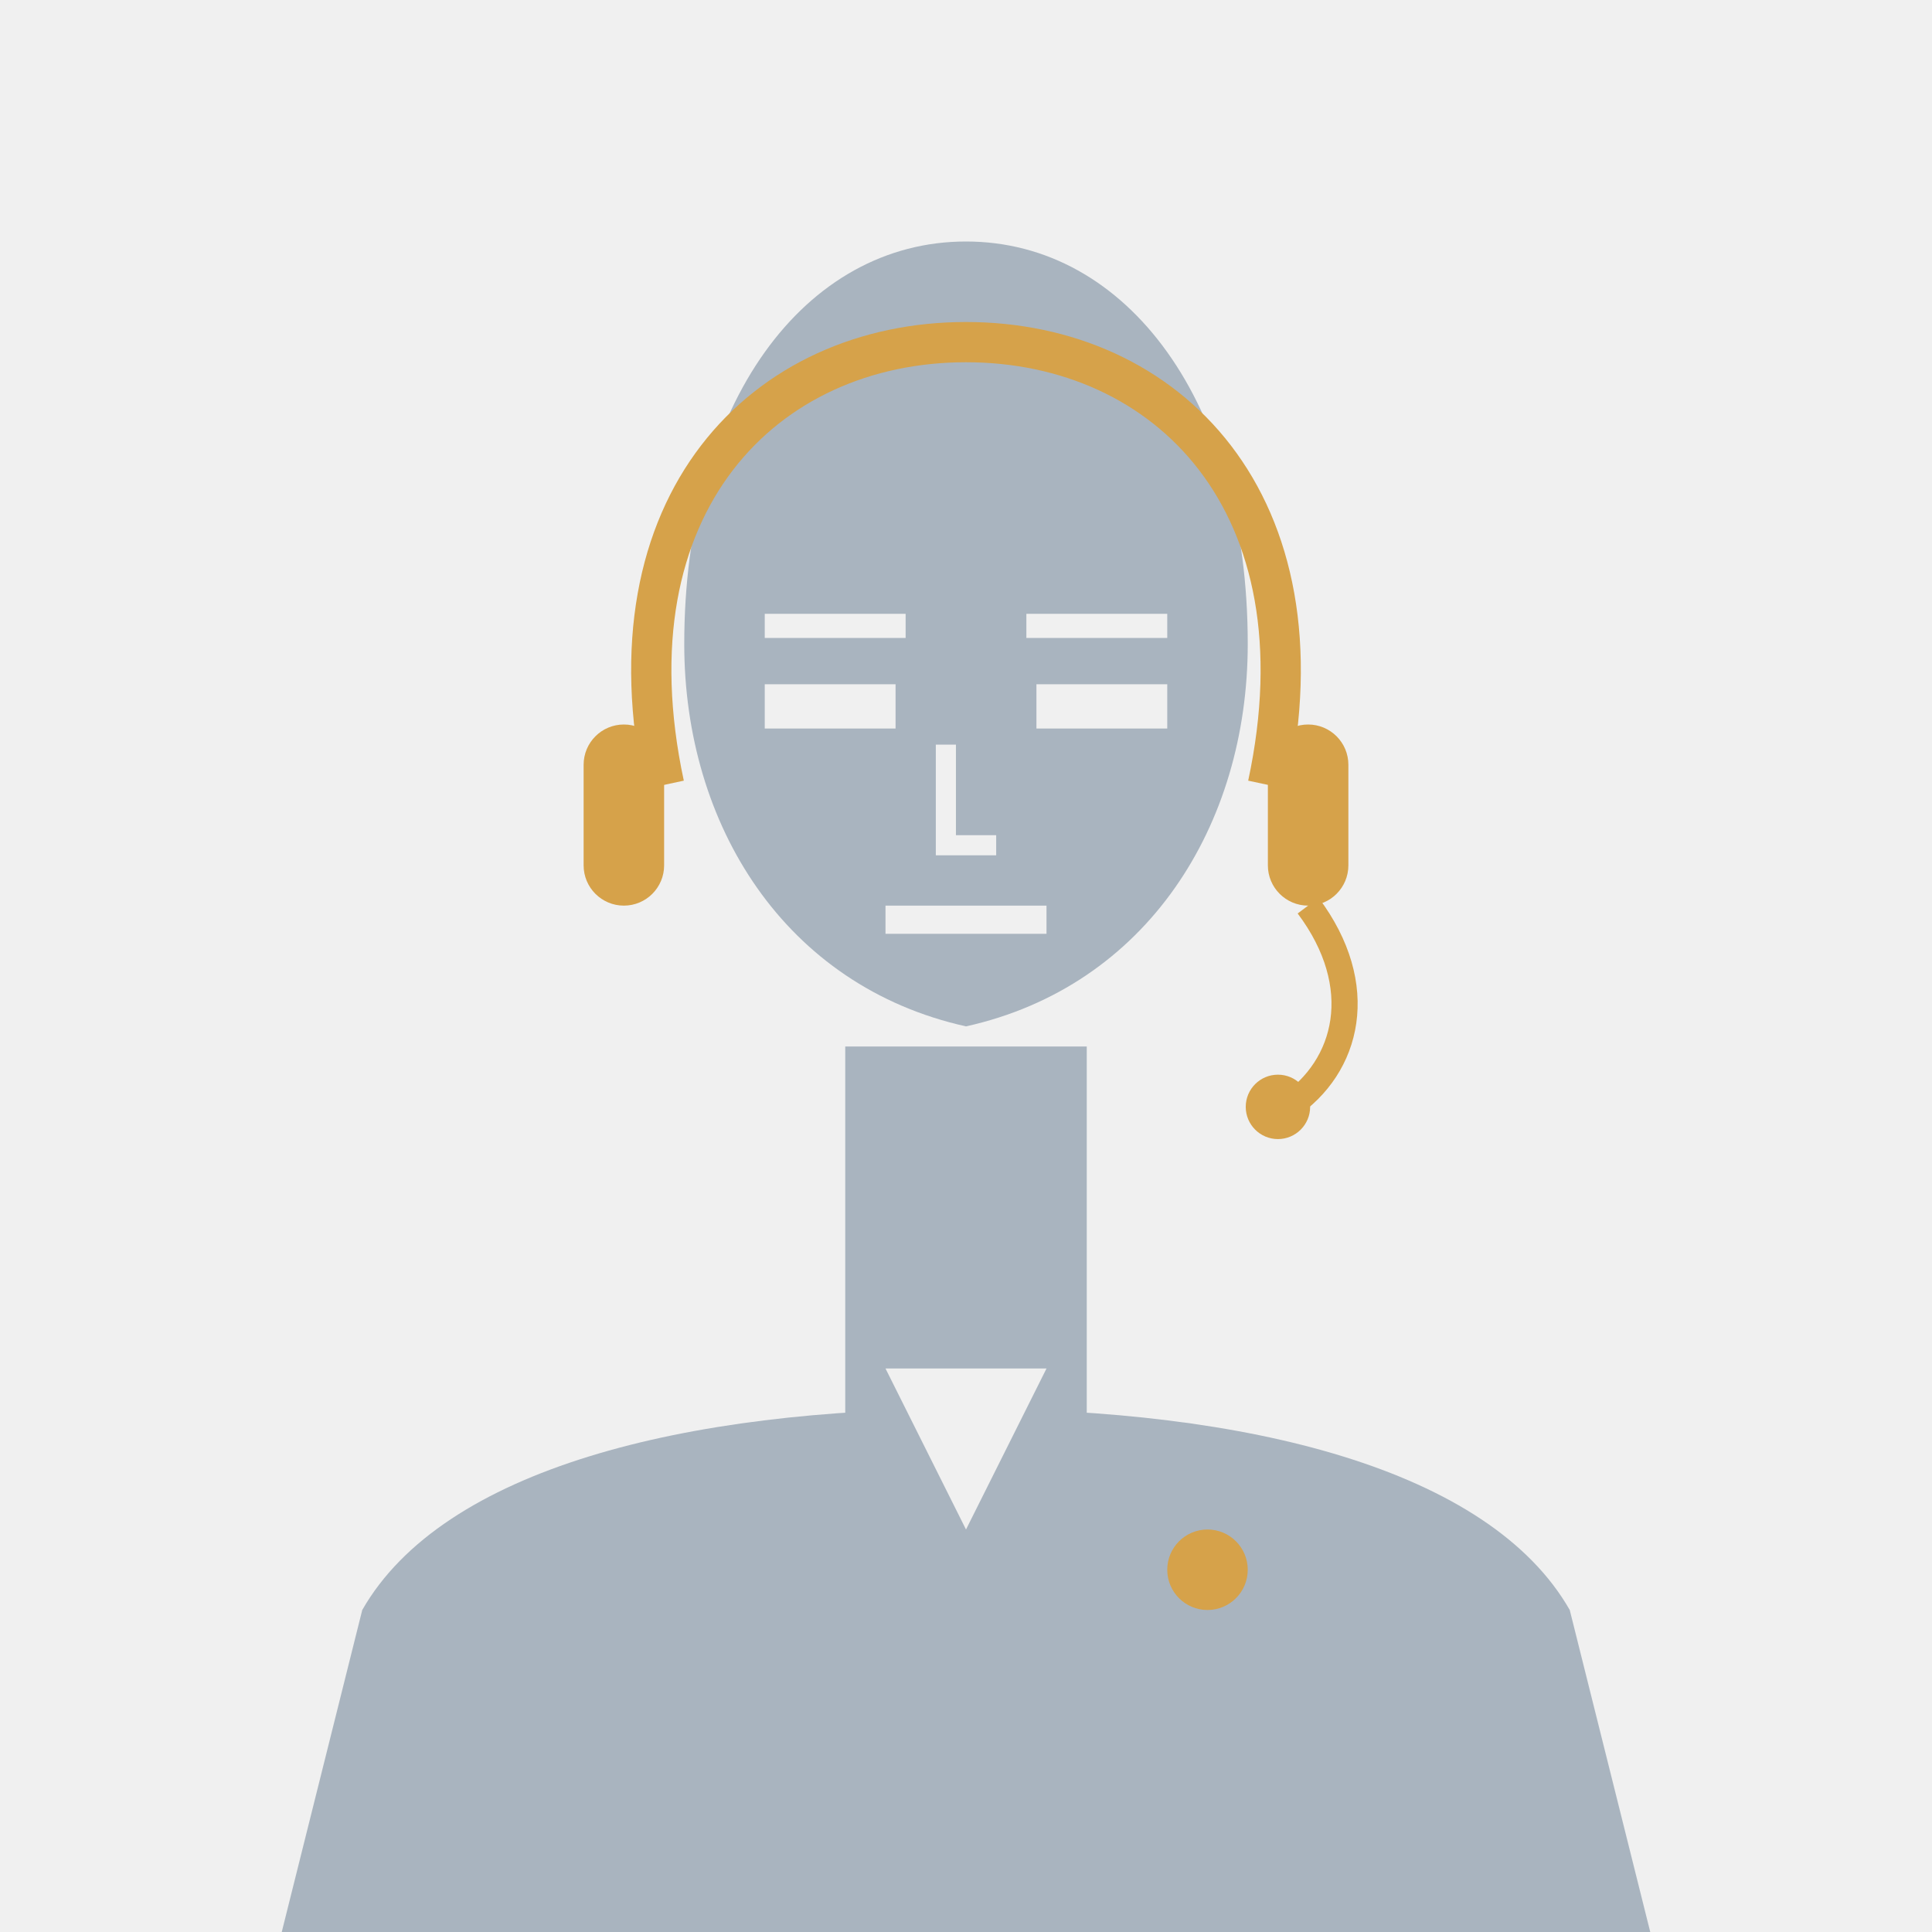
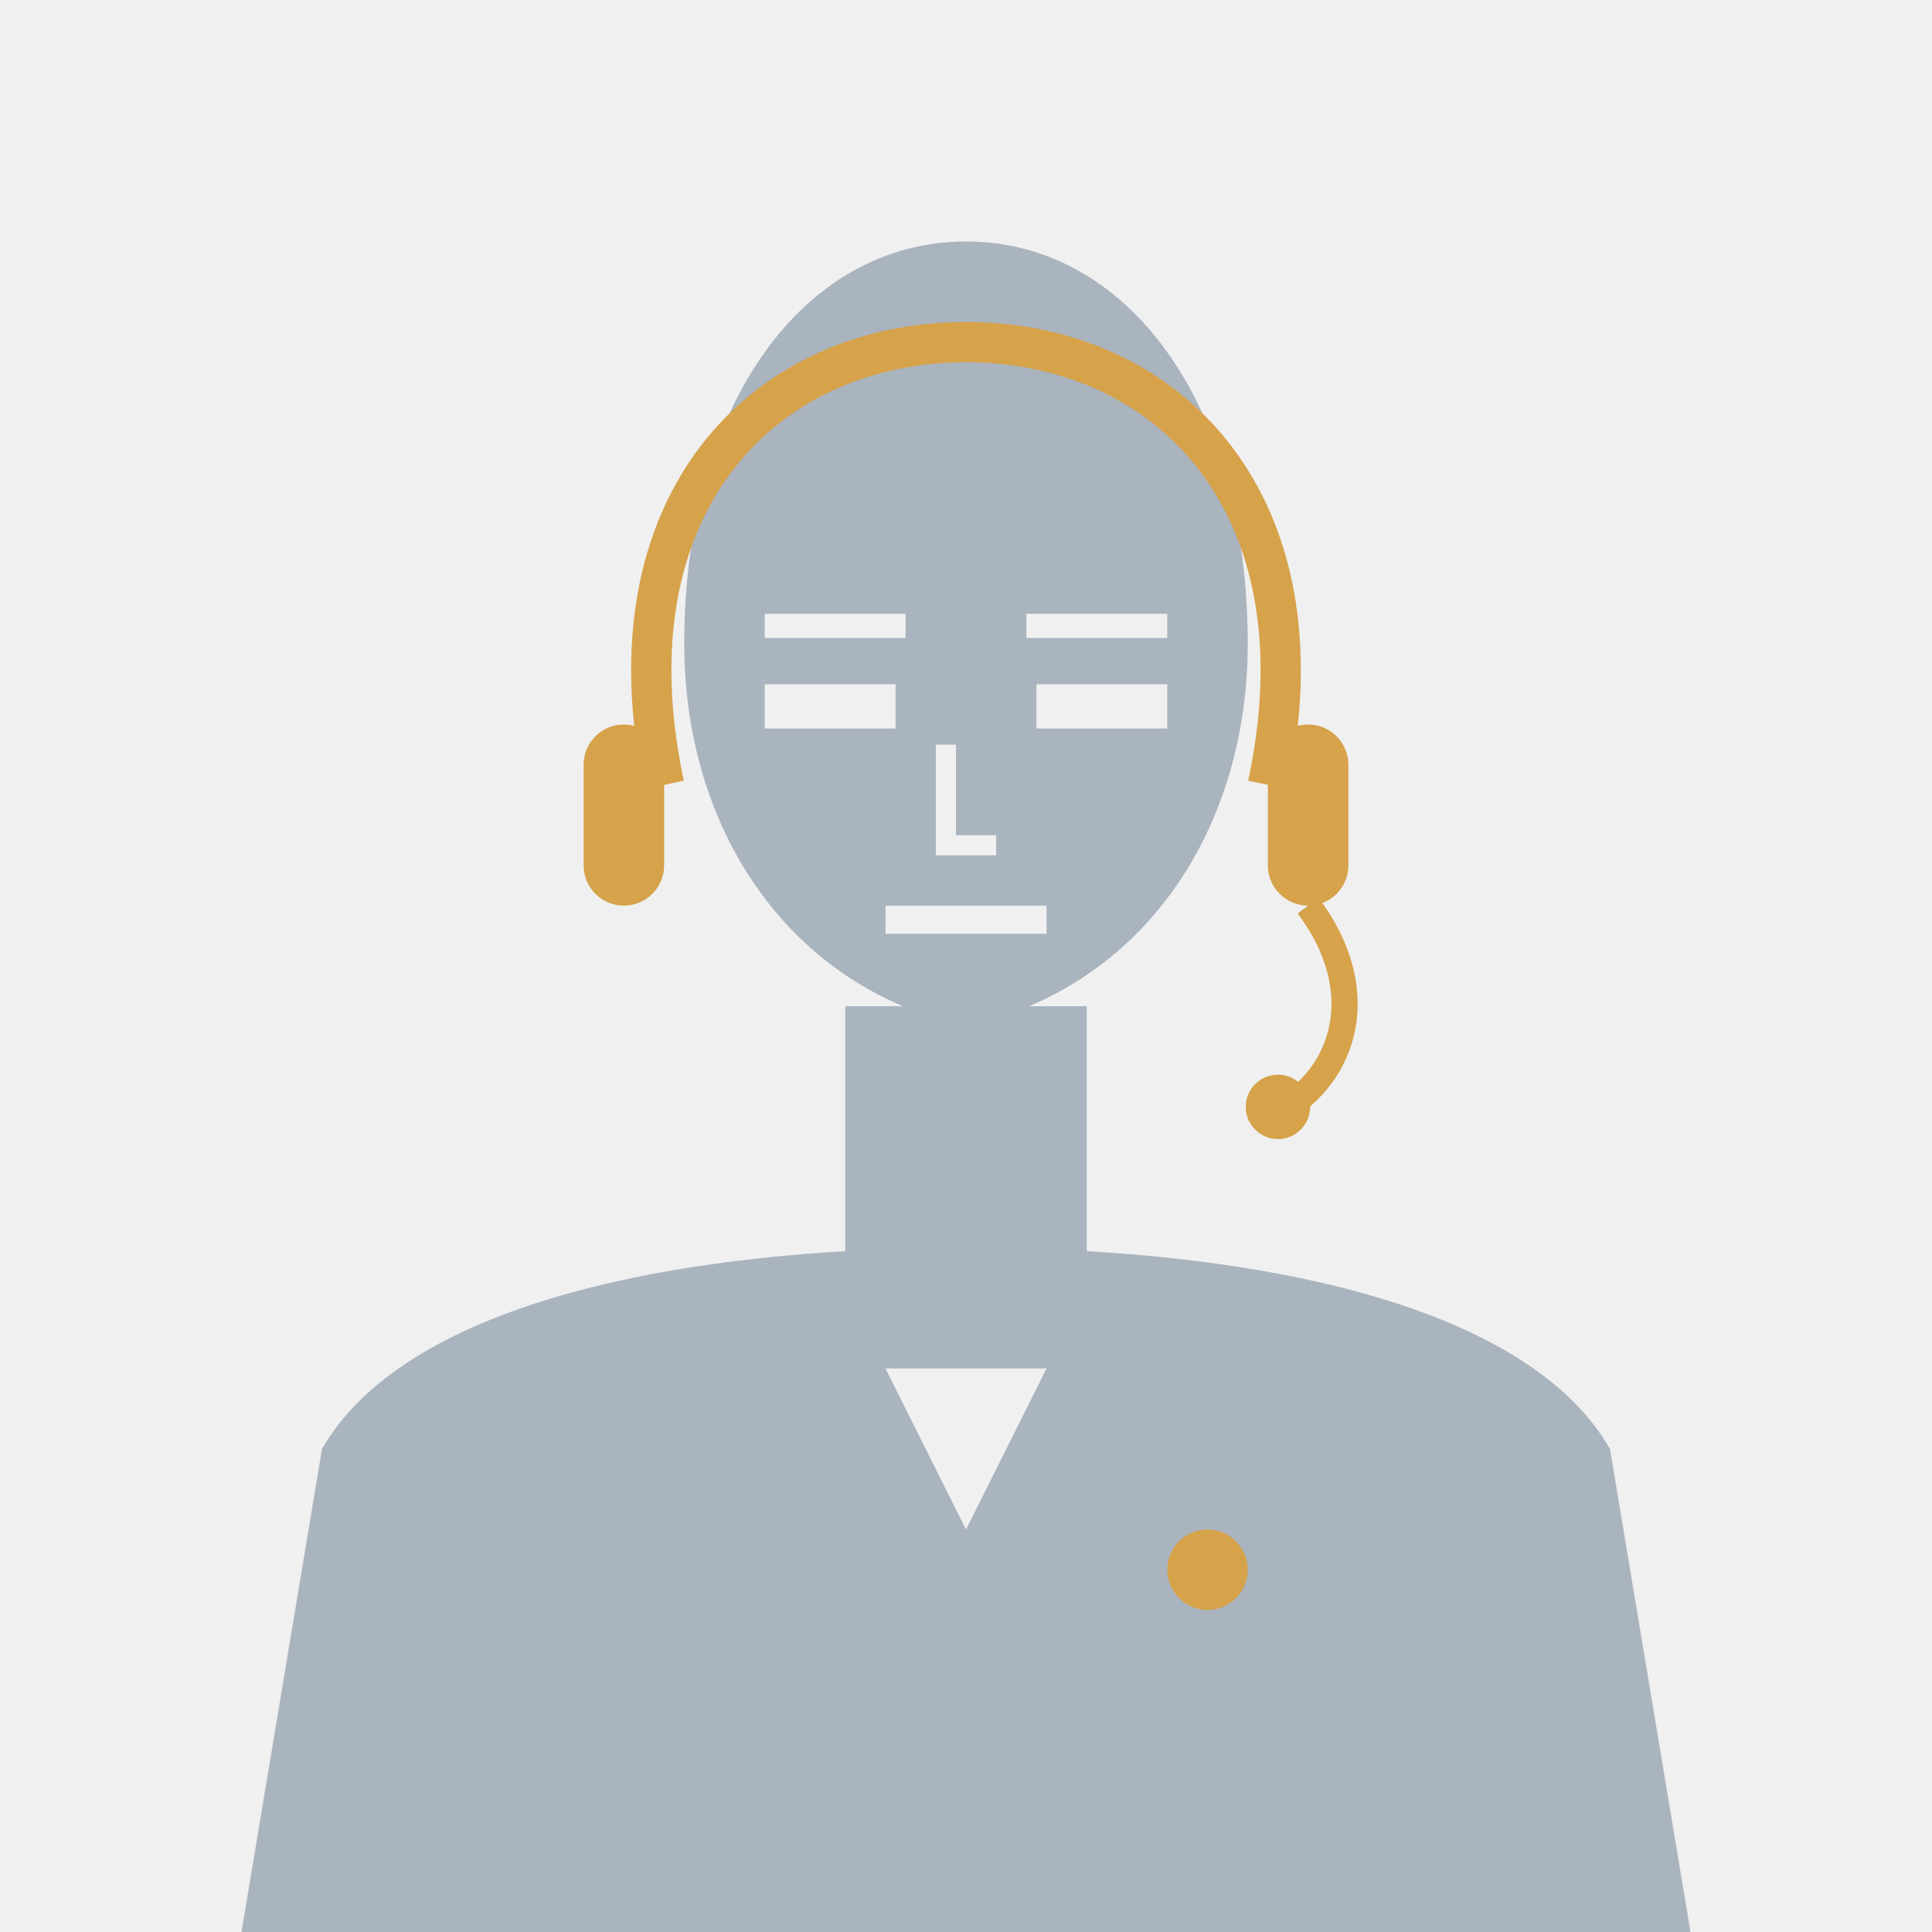
<svg xmlns="http://www.w3.org/2000/svg" width="96" height="96" viewBox="0 0 96 96">
  <defs>
    <mask id="m">
      <rect width="96" height="96" fill="#000" />
-       <path d="M14 96L18 80C22 73 34 70 48 70C62 70 74 73 78 80L82 96Z" fill="#fff" />
-       <path d="M42 52h12v20H42z" fill="#fff" />
+       <path d="M12 96L16 72C20 65 33 62 48 62C63 62 76 65 80 72L84 96Z" fill="#fff" />
+       <path d="M42 50h12v14H42z" fill="#fff" />
      <path d="M34 32c0-12 6-20 14-20s14 8 14 20c0 9-5 17-14 19-9-2-14-10-14-19z" fill="#fff" />
      <path d="M35 29c0-9 5-14 11-14 7 0 11 5 12 12-4-2-8-2-12 0-4-2-8-1-11 2z" fill="#fff" />
      <rect x="38" y="34" width="6.5" height="2.2" fill="#000" />
      <rect x="51.5" y="34" width="6.5" height="2.2" fill="#000" />
      <rect x="38" y="30.5" width="7" height="1.2" fill="#000" />
      <rect x="51" y="30.5" width="7" height="1.2" fill="#000" />
      <path d="M47 37v5h2.5" stroke="#000" stroke-width="1" fill="none" />
      <rect x="44" y="45" width="8" height="1.4" fill="#000" />
      <path d="M44 68l4 8 4-8" fill="#000" />
    </mask>
  </defs>
  <rect width="96" height="96" fill="#A9B4BF" mask="url(#m)" />
  <path d="M33 39c-3-14 5-22 15-22s18 8 15 22" fill="none" stroke="#D6A24A" stroke-width="2" />
  <rect x="29" y="36" width="4" height="9" rx="2" fill="#D6A24A" />
  <rect x="63" y="36" width="4" height="9" rx="2" fill="#D6A24A" />
  <path d="M65 45c3 4 2 8-1 10" fill="none" stroke="#D6A24A" stroke-width="1.3" />
  <circle cx="63.5" cy="55" r="1.6" fill="#D6A24A" />
  <circle cx="60" cy="78" r="2" fill="#D6A24A" />
</svg>
